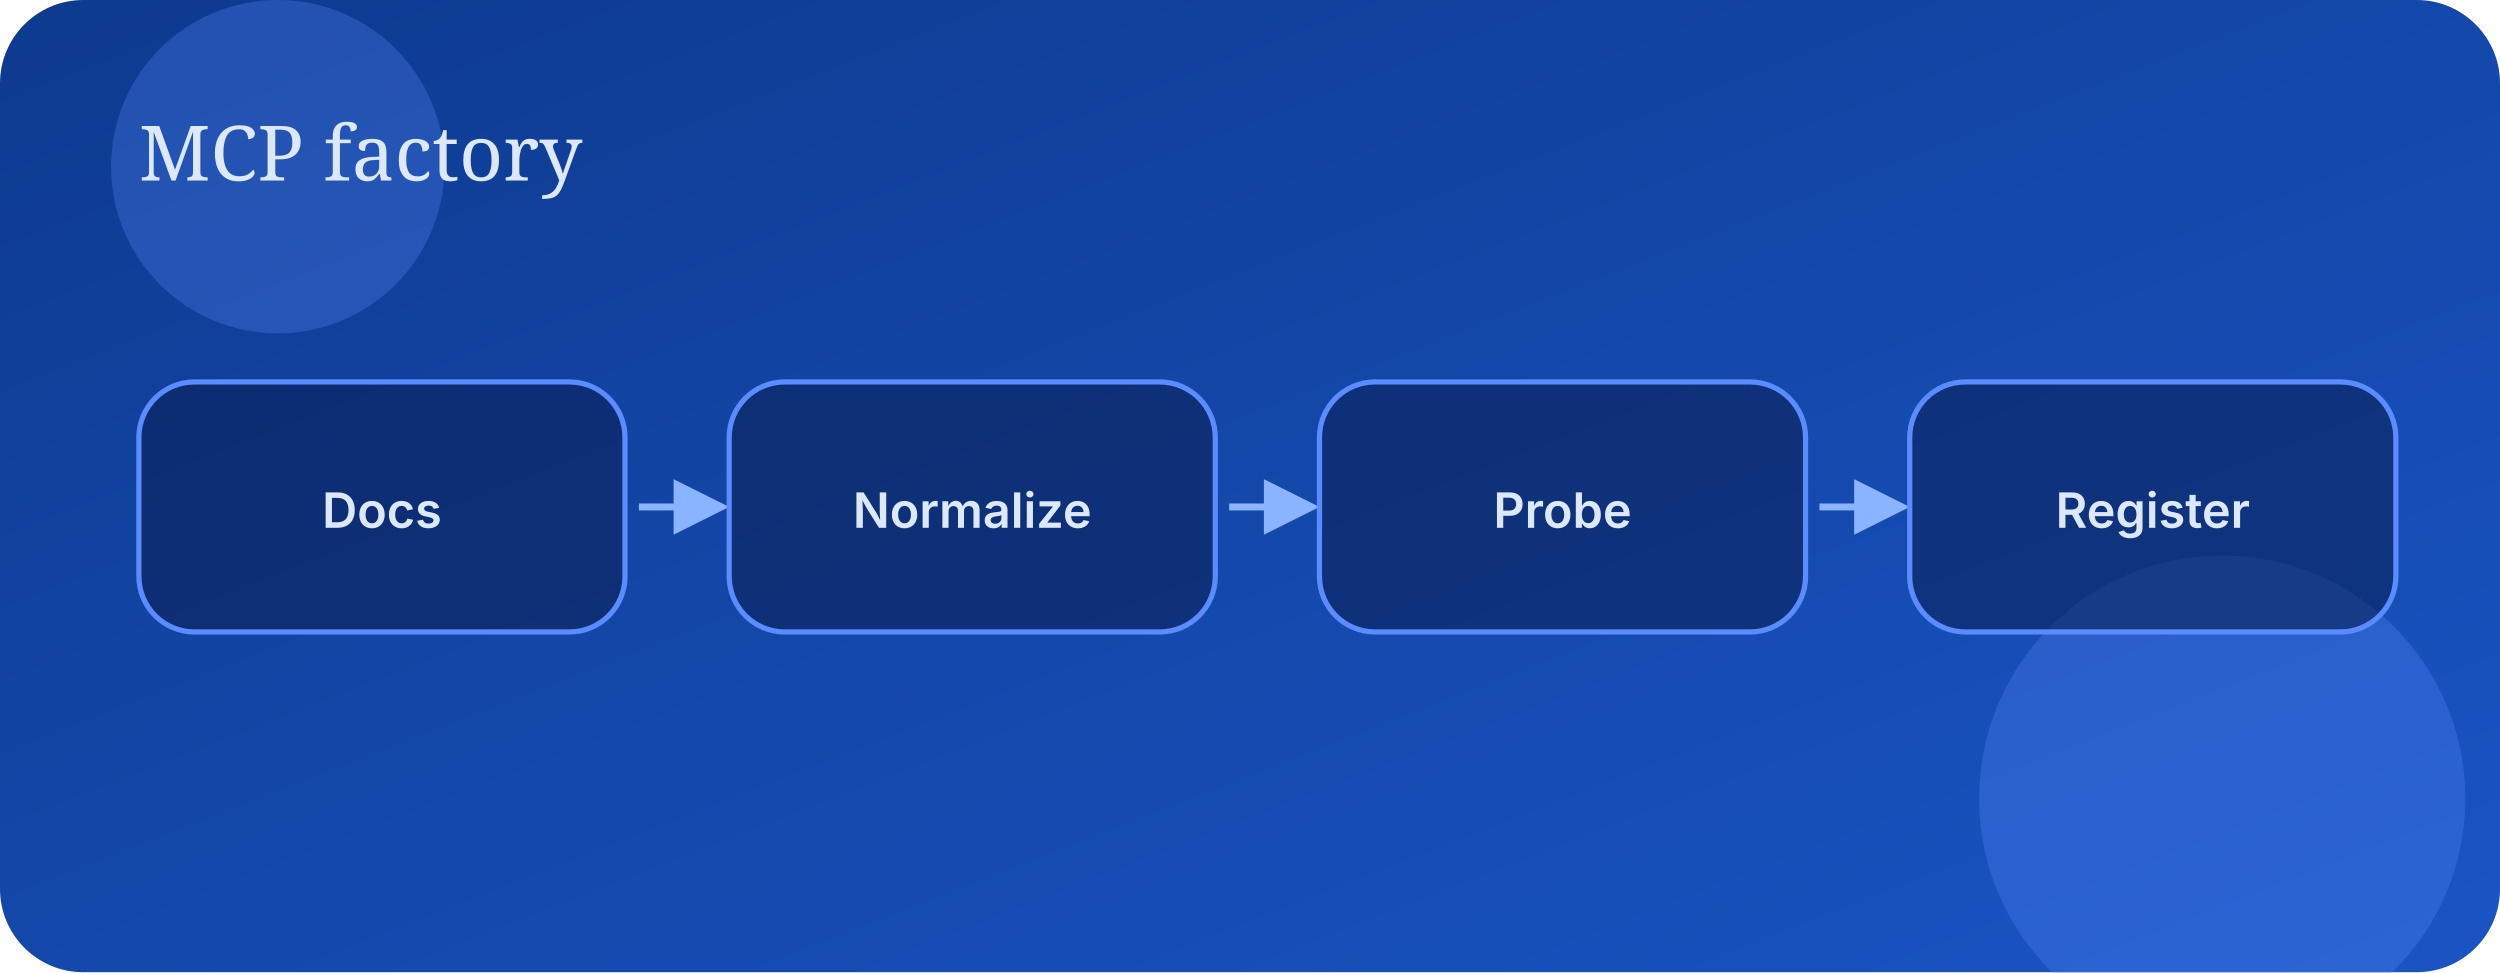
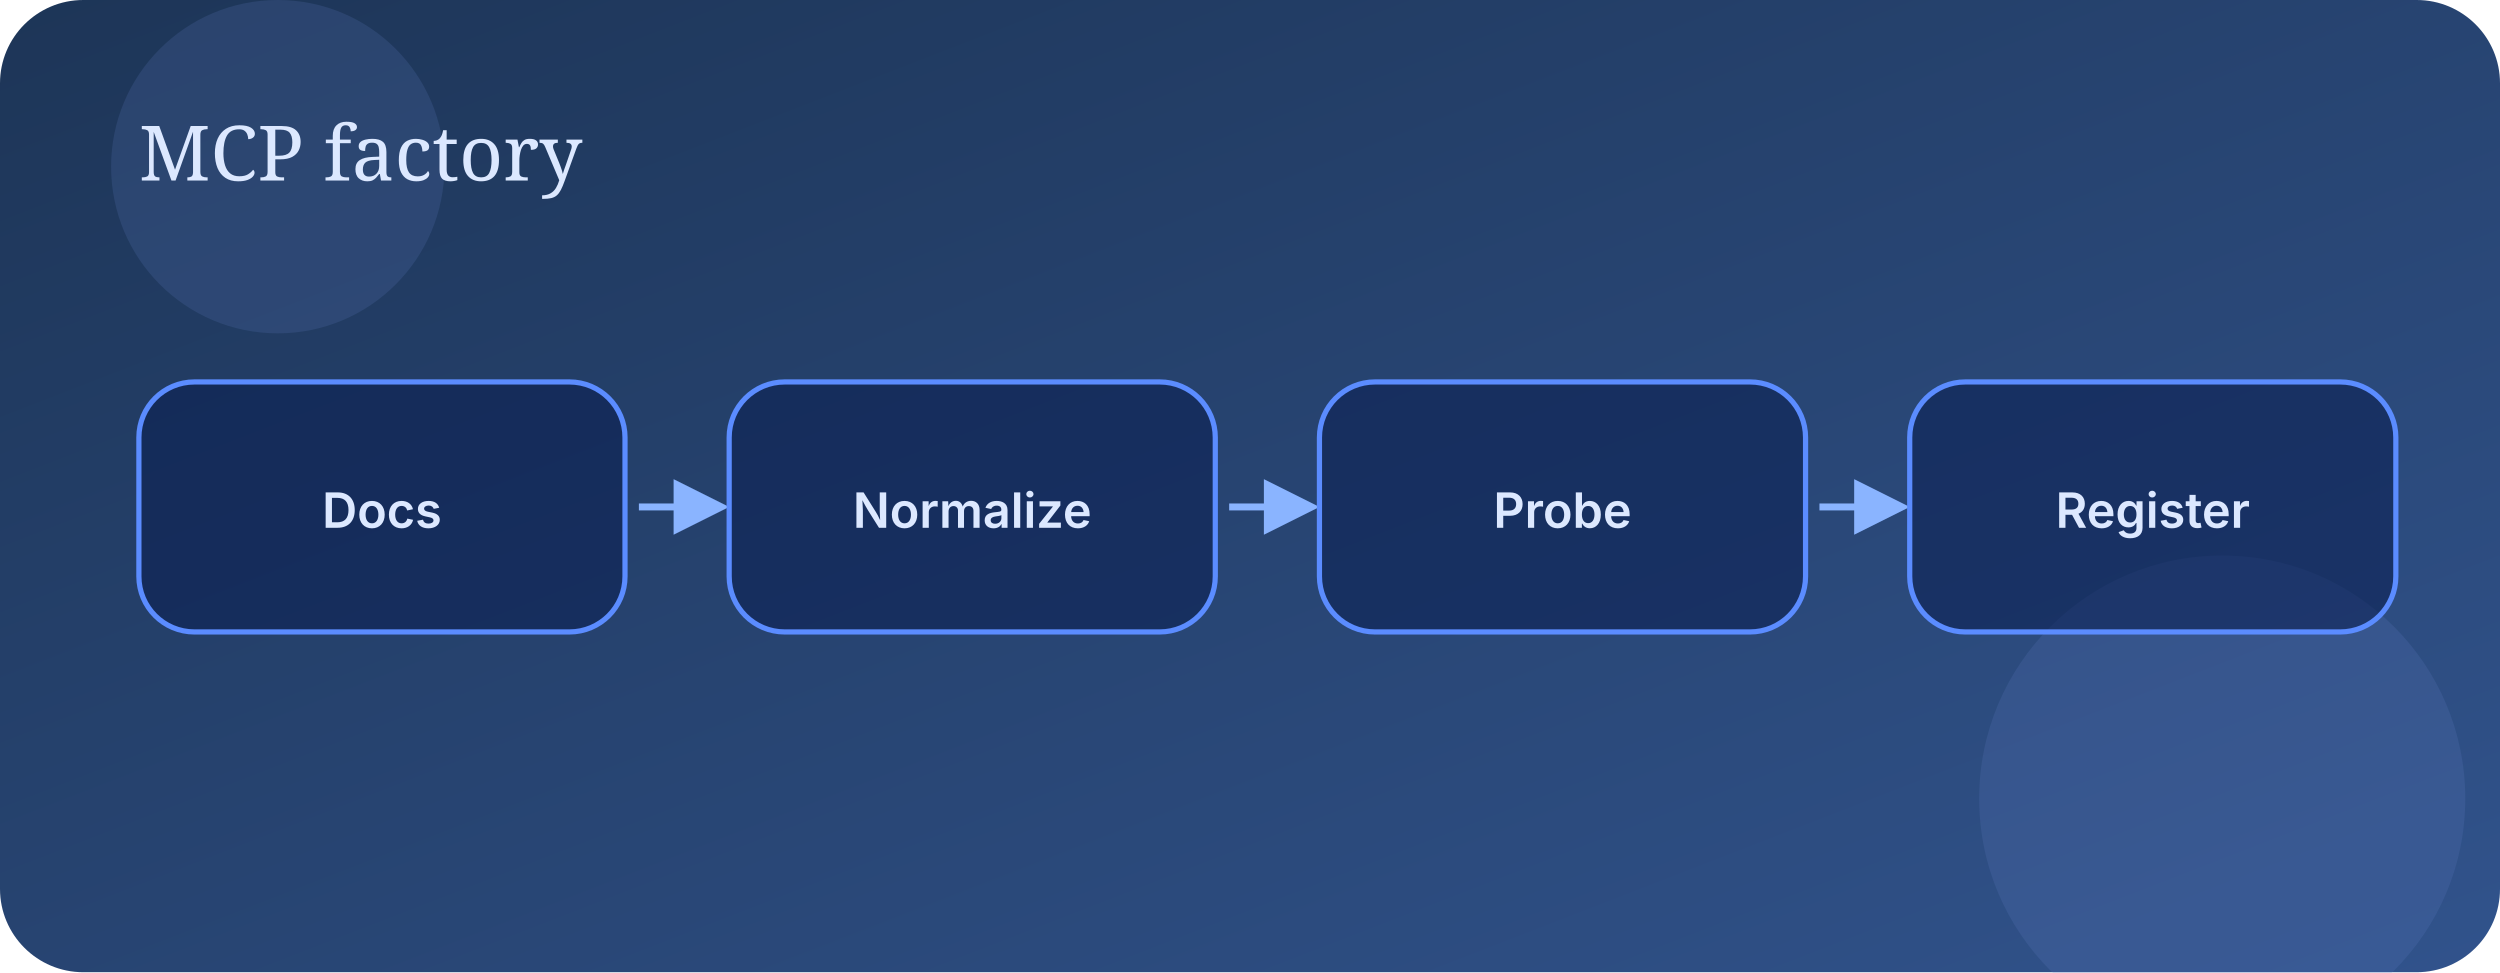
<svg xmlns="http://www.w3.org/2000/svg" viewBox="0 0 720 280" width="720" height="280">
  <defs>
    <linearGradient id="g" x1="0" y1="0" x2="1" y2="1">
-       <stop offset="0" stop-color="#0d3a8f" />
-       <stop offset="1" stop-color="#1a55c4" />
+       <stop offset="0" stop-color="#1d3557" />
+       <stop offset="1" stop-color="#31538c" />
    </linearGradient>
    <marker id="arr" markerWidth="8" markerHeight="8" refX="6" refY="4" orient="auto">
      <path d="M0 0 L8 4 L0 8 z" fill="#8ab4ff" />
    </marker>
  </defs>
  <rect width="720" height="280" rx="24" fill="url(#g)" />
-   <circle cx="80" cy="48" r="48" fill="rgba(91,140,255,0.28)" />
-   <circle cx="640" cy="230" r="70" fill="rgba(91,140,255,0.28)" />
+   <circle cx="80" cy="48" r="48" fill="rgba(100,130,200,0.18)" />
+   <circle cx="640" cy="230" r="70" fill="rgba(100,130,200,0.18)" />
  <text x="40" y="52" font-family="Georgia, serif" font-size="22" fill="#dce8ff">MCP factory</text>
  <rect x="40" y="110" width="140" height="72" rx="16" fill="rgba(10,30,80,0.55)" stroke="#5b8cff" stroke-width="1.5" />
  <text x="110" y="152" text-anchor="middle" font-family="Inter, sans-serif" font-size="14" font-weight="600" fill="#dce8ff">Docs</text>
  <path d="M184 146 H206" stroke="#8ab4ff" stroke-width="2" marker-end="url(#arr)" />
  <rect x="210" y="110" width="140" height="72" rx="16" fill="rgba(10,30,80,0.55)" stroke="#5b8cff" stroke-width="1.5" />
  <text x="280" y="152" text-anchor="middle" font-family="Inter, sans-serif" font-size="14" font-weight="600" fill="#dce8ff">Normalize</text>
  <path d="M354 146 H376" stroke="#8ab4ff" stroke-width="2" marker-end="url(#arr)" />
  <rect x="380" y="110" width="140" height="72" rx="16" fill="rgba(10,30,80,0.55)" stroke="#5b8cff" stroke-width="1.5" />
  <text x="450" y="152" text-anchor="middle" font-family="Inter, sans-serif" font-size="14" font-weight="600" fill="#dce8ff">Probe</text>
  <path d="M524 146 H546" stroke="#8ab4ff" stroke-width="2" marker-end="url(#arr)" />
  <rect x="550" y="110" width="140" height="72" rx="16" fill="rgba(10,30,80,0.55)" stroke="#5b8cff" stroke-width="1.5" />
  <text x="620" y="152" text-anchor="middle" font-family="Inter, sans-serif" font-size="14" font-weight="600" fill="#dce8ff">Register</text>
</svg>
